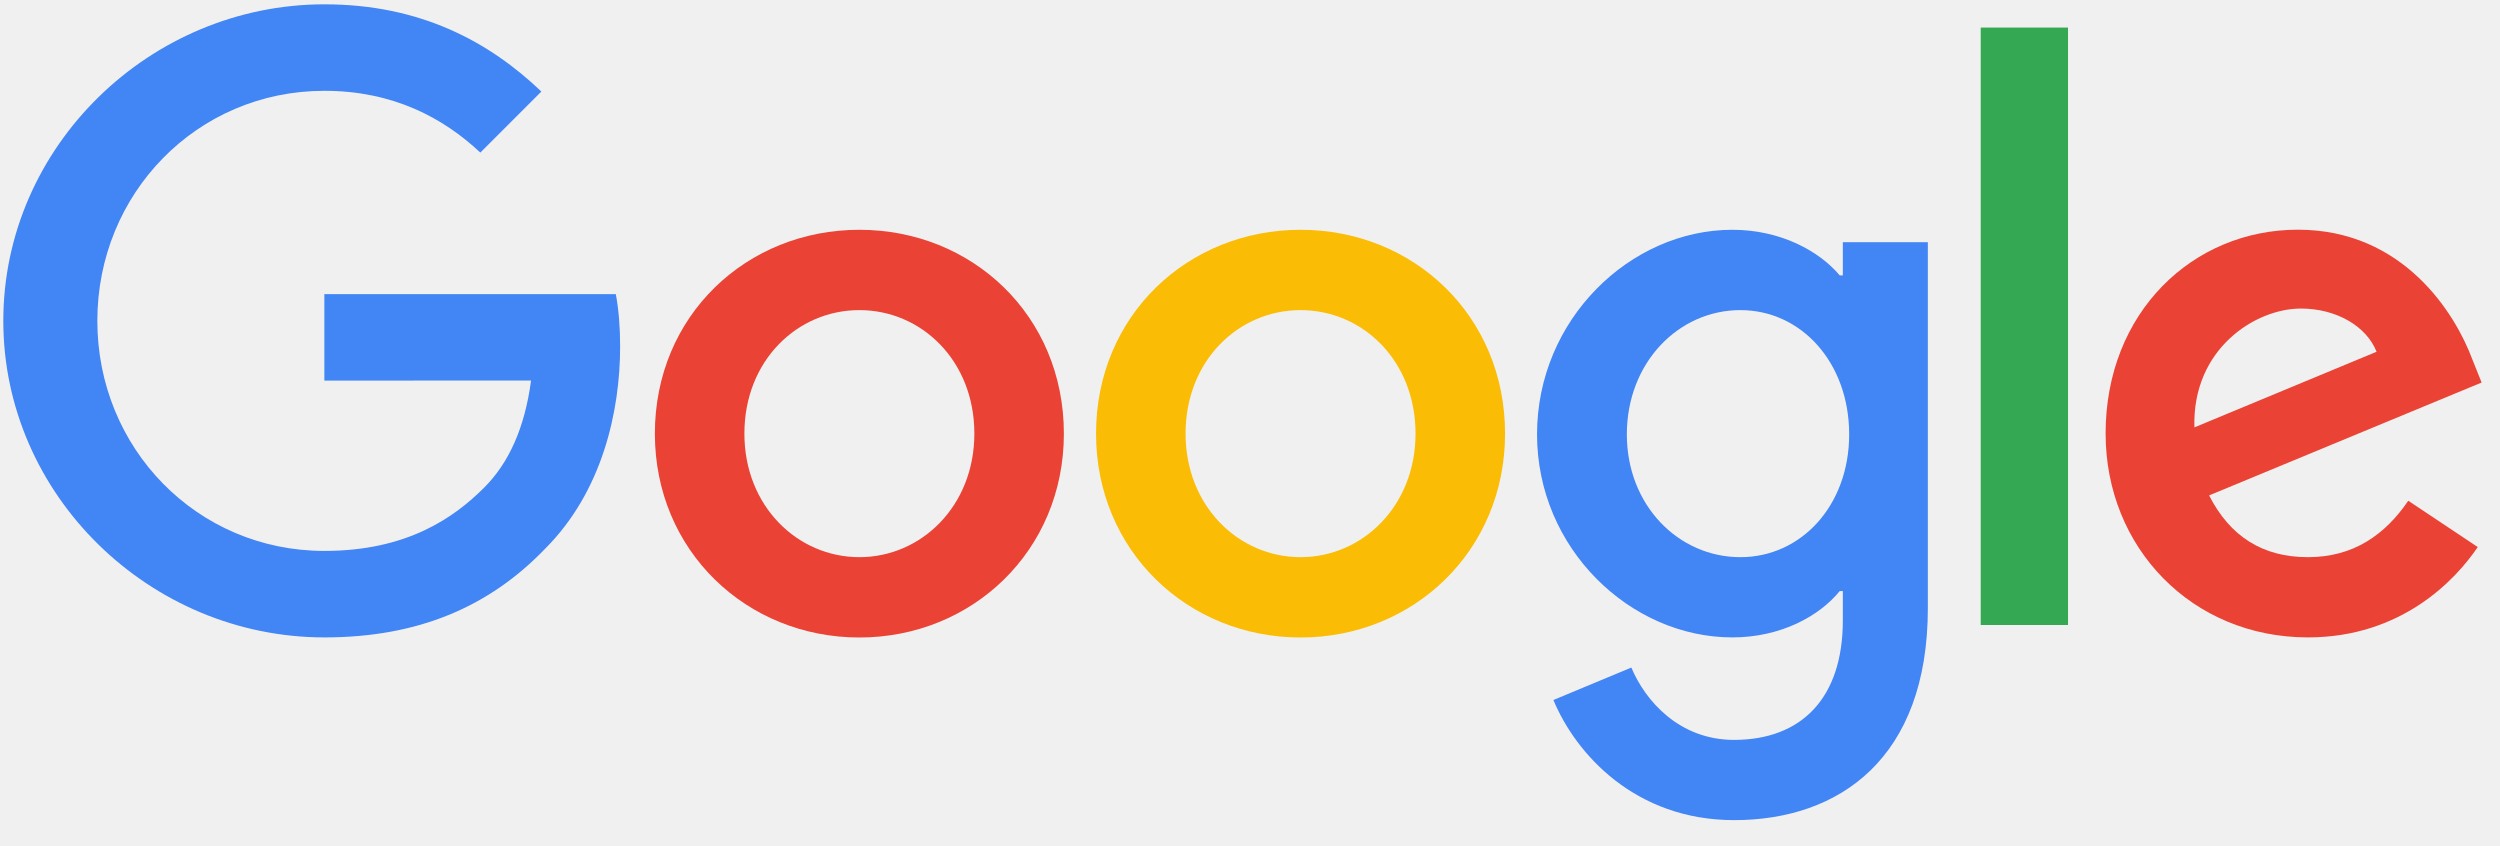
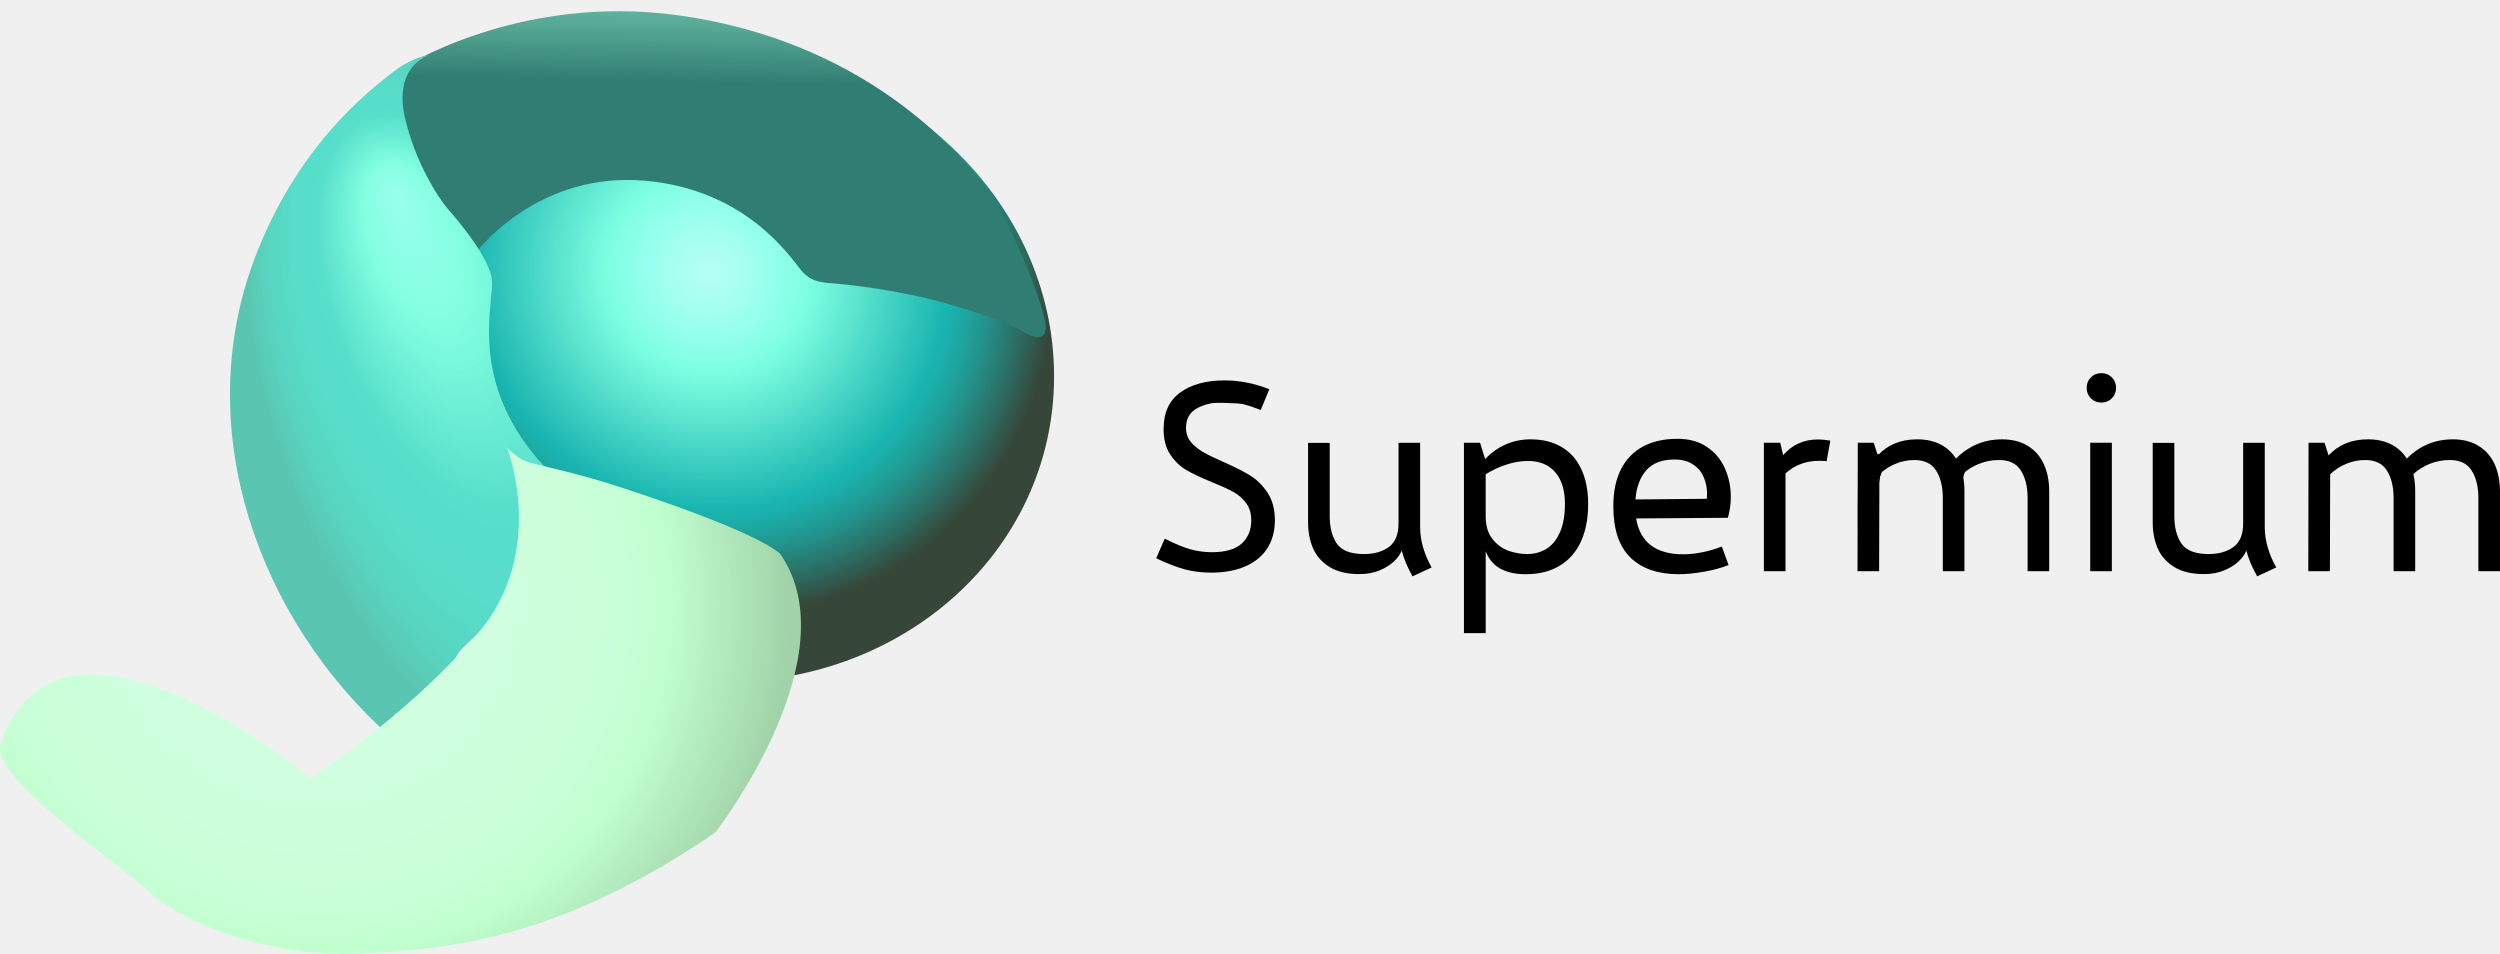
- <svg xmlns="http://www.w3.org/2000/svg" width="272" height="92">
-   <path fill="#EA4335" d="M115.75 47.18c0 12.77-9.99 22.18-22.25 22.18s-22.25-9.41-22.25-22.18C71.25 34.32 81.24 25 93.5 25s22.25 9.32 22.25 22.18zm-9.74 0c0-7.98-5.79-13.44-12.51-13.44S80.99 39.2 80.99 47.18c0 7.9 5.79 13.44 12.51 13.44s12.51-5.55 12.51-13.44z" />
-   <path fill="#FBBC05" d="M163.75 47.18c0 12.77-9.99 22.18-22.25 22.18s-22.25-9.41-22.25-22.18c0-12.85 9.99-22.18 22.25-22.18s22.25 9.32 22.25 22.18zm-9.74 0c0-7.98-5.79-13.44-12.51-13.44s-12.51 5.46-12.51 13.44c0 7.9 5.79 13.44 12.51 13.44s12.51-5.55 12.51-13.44z" />
-   <path fill="#4285F4" d="M209.75 26.34v39.82c0 16.38-9.66 23.07-21.08 23.07-10.75 0-17.22-7.19-19.66-13.07l8.48-3.53c1.51 3.61 5.21 7.87 11.17 7.87 7.31 0 11.84-4.51 11.84-13v-3.19h-.34c-2.18 2.69-6.38 5.04-11.68 5.04-11.09 0-21.25-9.66-21.25-22.09 0-12.52 10.16-22.26 21.25-22.26 5.29 0 9.49 2.35 11.68 4.96h.34v-3.61h9.25zm-8.56 20.92c0-7.81-5.21-13.52-11.84-13.52-6.72 0-12.35 5.71-12.35 13.52 0 7.73 5.63 13.36 12.35 13.36 6.63 0 11.84-5.63 11.84-13.36z" />
-   <path fill="#34A853" d="M225 3v65h-9.5V3h9.5z" />
-   <path fill="#EA4335" d="m262.02 54.48 7.56 5.04c-2.44 3.61-8.32 9.83-18.48 9.83-12.6 0-22.01-9.74-22.01-22.18 0-13.19 9.49-22.18 20.92-22.18 11.51 0 17.14 9.16 18.98 14.11l1.01 2.52-29.65 12.28c2.27 4.45 5.8 6.72 10.75 6.72 4.96 0 8.4-2.44 10.92-6.14zm-23.27-7.98 19.82-8.23c-1.09-2.77-4.37-4.7-8.23-4.7-4.95 0-11.84 4.37-11.59 12.93z" />
-   <path fill="#4285F4" d="M35.29 41.41V32H67c.31 1.64.47 3.58.47 5.68 0 7.06-1.93 15.79-8.15 22.01-6.05 6.3-13.78 9.66-24.02 9.66C16.32 69.35.36 53.89.36 34.91.36 15.93 16.32.47 35.3.47c10.5 0 17.98 4.12 23.6 9.49l-6.64 6.64c-4.03-3.78-9.49-6.72-16.97-6.72-13.86 0-24.7 11.17-24.7 25.03 0 13.86 10.84 25.03 24.7 25.03 8.99 0 14.11-3.61 17.39-6.89 2.66-2.66 4.41-6.46 5.1-11.65l-22.49.01z" />
+ <svg xmlns="http://www.w3.org/2000/svg" xmlns:xlink="http://www.w3.org/1999/xlink" viewBox="-4.5 -4.7 244.306 93.202" version="1.1" id="svg87" width="244.306" height="93.202">
+   <defs id="defs87">
+     <filter style="color-interpolation-filters:sRGB" height="1.012" width="1" y="-0.012" x="0" id="filter87">
+       <feColorMatrix values="0.95 0.05 0 0 0 0.258 0.433 0.567 0 0 0 0.475 0.525 0 0 0 0 0 1 0 " type="matrix" result="colormatrix1" id="feColorMatrix87" />
+     </filter>
+   </defs>
+   <linearGradient id="a" gradientUnits="userSpaceOnUse">
+     <stop offset="0" stop-color="#fff" id="stop1" />
+     <stop offset=".15" stop-color="#fff" stop-opacity=".9" id="stop2" />
+     <stop offset="1" stop-color="#fff" stop-opacity=".23" id="stop3" />
+   </linearGradient>
+   <linearGradient id="d" x1="150.76" x2="248.76" y1="104.35" y2="351.68" xlink:href="#a" />
+   <linearGradient id="e" x1="329.75" x2="427.75" y1="33.42" y2="280.76" xlink:href="#a" />
+   <radialGradient id="f" cx="354.78" cy="148.45" r="224.88" gradientTransform="matrix(0.741853,0,0,-0.741853,-94.43888,392.6178)" gradientUnits="userSpaceOnUse">
+     <stop offset=".09" stop-color="#d1dce7" id="stop4" />
+     <stop offset="0.361" stop-color="#cfdae5" id="stop5" />
+     <stop offset=".64" stop-color="#c9d3dd" id="stop6" />
+     <stop offset=".75" stop-color="#c0c9d2" id="stop7" />
+     <stop offset=".94" stop-color="#a9afb5" id="stop8" />
+     <stop offset="1" stop-color="#a1a6ab" id="stop9" />
+   </radialGradient>
+   <linearGradient id="g" x1="297.86" x2="298.47" y1="34.12" y2="78.12" gradientUnits="userSpaceOnUse" gradientTransform="translate(-35.69107,32.29192)">
+     <stop offset="0" stop-color="#647fad" id="stop10" />
+     <stop offset=".38" stop-color="#516fa2" id="stop11" />
+     <stop offset="1" stop-color="#2a4c8a" id="stop12" />
+   </linearGradient>
+   <radialGradient id="h" cx="363.58" cy="283.97" r="226.97" fx="223.24" fy="279.07" gradientTransform="matrix(0.3807848,0.9245177,0.4914729,-0.202601,-118.7351,20.20204)" gradientUnits="userSpaceOnUse">
+     <stop offset="0" stop-color="#93bef2" id="stop13" />
+     <stop offset=".14" stop-color="#80b3ef" id="stop14" />
+     <stop offset=".43" stop-color="#5095e8" id="stop15" />
+     <stop offset=".45" stop-color="#4d93e8" id="stop16" />
+     <stop offset=".6" stop-color="#4d92e5" id="stop17" />
+     <stop offset=".72" stop-color="#4f8fdb" id="stop18" />
+     <stop offset=".82" stop-color="#5189cb" id="stop19" />
+     <stop offset=".86" stop-color="#5286c3" id="stop20" />
+   </radialGradient>
+   <radialGradient id="i" cx="354.11" cy="210.62" r="87.22" gradientTransform="matrix(1.945389,0,0,-1.945389,-431.2206,613.4854)" gradientUnits="userSpaceOnUse">
+     <stop offset="0" stop-color="#b1def4" id="stop21" />
+     <stop offset=".12" stop-color="#9bcef2" id="stop22" />
+     <stop offset=".37" stop-color="#62a5ec" id="stop23" />
+     <stop offset=".44" stop-color="#5098ea" id="stop24" />
+     <stop offset=".69" stop-color="#0b86d2" id="stop25" />
+     <stop offset=".73" stop-color="#0f7fc5" id="stop26" />
+     <stop offset=".81" stop-color="#186da2" id="stop27" />
+     <stop offset=".91" stop-color="#274f69" id="stop28" />
+     <stop offset="1" stop-color="#363232" id="stop29" />
+   </radialGradient>
+   <linearGradient id="j" x1="188.31" x2="310.3" y1="166.23" y2="166.23" gradientUnits="userSpaceOnUse">
+     <stop offset="0" id="stop30" />
+     <stop offset=".07" stop-color="#000916" id="stop31" />
+     <stop offset=".23" stop-color="#002150" id="stop32" />
+     <stop offset=".46" stop-color="#0046ab" id="stop33" />
+     <stop offset=".53" stop-color="#0052c9" id="stop34" />
+     <stop offset=".99" id="stop35" />
+   </linearGradient>
+   <linearGradient id="b" gradientUnits="userSpaceOnUse">
+     <stop offset=".01" stop-color="#b1def4" id="stop36" />
+     <stop offset="1" stop-color="#b1def4" stop-opacity=".07" id="stop37" />
+   </linearGradient>
+   <linearGradient id="k" x1="220.29" x2="266.96" y1="173.14" y2="173.14" xlink:href="#b" />
+   <linearGradient id="l" x1="212.46" x2="210.96" y1="195.83" y2="252.83" xlink:href="#b" />
+   <linearGradient id="c" gradientUnits="userSpaceOnUse">
+     <stop offset=".01" stop-color="#647fad" id="stop38" />
+     <stop offset=".23" stop-color="#5c7197" id="stop39" />
+     <stop offset=".68" stop-color="#464d5e" id="stop40" />
+     <stop offset="1" stop-color="#363232" id="stop41" />
+   </linearGradient>
+   <linearGradient id="m" x1="230.4" x2="238.07" y1="262.87" y2="286.2" xlink:href="#c" />
+   <linearGradient id="n" x1="204.03" x2="320.36" y1="264.22" y2="299.22" xlink:href="#c" />
+   <linearGradient id="o" x1="298.53" x2="314.53" y1="218.53" y2="261.53" gradientUnits="userSpaceOnUse">
+     <stop offset=".01" stop-color="#64b0ad" id="stop42" />
+     <stop offset=".22" stop-color="#5c9a97" id="stop43" />
+     <stop offset=".67" stop-color="#476160" id="stop44" />
+     <stop offset="1" stop-color="#363232" id="stop45" />
+   </linearGradient>
+   <linearGradient id="p" x1="45.11" x2="136.25" y1="260.07" y2="260.07" gradientUnits="userSpaceOnUse">
+     <stop offset="0" stop-color="#fff" id="stop46" />
+     <stop offset=".77" stop-color="#fff" stop-opacity="0" id="stop47" />
+   </linearGradient>
+   <linearGradient id="q" x1="273.69" x2="378.69" y1="99.52" y2="163.52" gradientUnits="userSpaceOnUse">
+     <stop offset=".01" stop-color="#fff" id="stop48" />
+     <stop offset="1" stop-color="#b1def4" stop-opacity=".07" id="stop49" />
+   </linearGradient>
+   <radialGradient id="r" cx="314.44" cy="191.78" r="257.59" gradientTransform="matrix(1,0,0,-1,-95.53,413.64)" gradientUnits="userSpaceOnUse">
+     <stop offset="0" stop-color="#fff" id="stop50" />
+     <stop offset=".74" stop-color="#fff" stop-opacity=".4" id="stop51" />
+     <stop offset=".86" stop-color="#fff" stop-opacity=".3" id="stop52" />
+     <stop offset=".88" stop-color="#fff" stop-opacity=".33" id="stop53" />
+     <stop offset="1" stop-color="#fff" stop-opacity=".6" id="stop54" />
+   </radialGradient>
+   <g transform="matrix(0.2815235,0,0,0.2815235,-24.25683,-24.57685)" id="g64" style="filter:url(#filter87)">
+     <g id="g156" transform="translate(8.497875,-3.39915)">
+       <g id="g157">
+         <g id="g158">
+           <g id="g155" transform="matrix(0.7059171,0,0,0.7059171,125.7414,22.57937)">
+             <path style="opacity:1;fill:#ffffff;fill-opacity:1;stroke-width:0.24" d="m 133.672,63.514 c -0.264,-0.066 -1.157,-0.351 -1.986,-0.634 -1.167,-0.398 -1.471,-0.598 -1.351,-0.886 0.085,-0.205 0.209,-0.561 0.275,-0.792 0.151,-0.525 0.149,-0.525 1.743,0.085 0.865,0.331 1.896,0.509 2.997,0.517 2.778,0.021 3.956,-0.969 3.956,-3.325 0,-0.995 -0.108,-1.231 -0.915,-1.998 -0.517,-0.492 -1.741,-1.213 -2.817,-1.661 -3.748,-1.557 -4.785,-2.781 -4.616,-5.445 0.17,-2.672 1.723,-3.94 5.061,-4.133 1.833,-0.106 4.347,0.256 4.599,0.663 0.067,0.108 8e-4,0.541 -0.146,0.963 -0.222,0.636 -0.354,0.738 -0.776,0.596 -0.28,-0.094 -1.439,-0.221 -2.575,-0.282 -2.965,-0.161 -4.265,0.56 -4.28,2.373 -0.012,1.341 0.872,2.189 3.681,3.531 2.877,1.374 3.771,2.07 4.445,3.462 1.217,2.515 0.102,5.441 -2.487,6.523 -0.944,0.394 -3.91,0.668 -4.807,0.444 z" id="path158" transform="matrix(5.031896,0,0,5.031896,-176.3059,33.56652)" />
+             <path style="opacity:1;fill:#ffffff;fill-opacity:1;stroke-width:0.24" d="m 133.672,63.514 c -0.264,-0.066 -1.157,-0.351 -1.986,-0.634 -1.167,-0.398 -1.471,-0.598 -1.351,-0.886 0.085,-0.205 0.209,-0.561 0.275,-0.792 0.151,-0.525 0.149,-0.525 1.743,0.085 0.865,0.331 1.896,0.509 2.997,0.517 2.778,0.021 3.956,-0.969 3.956,-3.325 0,-0.995 -0.108,-1.231 -0.915,-1.998 -0.517,-0.492 -1.741,-1.213 -2.817,-1.661 -3.748,-1.557 -4.785,-2.781 -4.616,-5.445 0.17,-2.672 1.723,-3.94 5.061,-4.133 1.833,-0.106 4.347,0.256 4.599,0.663 0.067,0.108 8e-4,0.541 -0.146,0.963 -0.22,0.63 -0.358,0.739 -0.776,0.608 -0.28,-0.087 -1.347,-0.218 -2.371,-0.291 -1.428,-0.101 -2.113,-0.036 -2.94,0.28 -1.216,0.464 -1.552,0.926 -1.552,2.134 0,1.294 0.921,2.165 3.689,3.487 2.877,1.374 3.771,2.07 4.445,3.462 1.217,2.515 0.102,5.441 -2.487,6.523 -0.944,0.394 -3.91,0.668 -4.807,0.444 z" id="path159" transform="matrix(5.031896,0,0,5.031896,-176.3059,33.56652)" />
+             <path style="opacity:1;fill:#ffffff;fill-opacity:1;stroke-width:0.24" d="m 133.672,63.514 c -0.264,-0.066 -1.157,-0.351 -1.986,-0.634 -1.167,-0.398 -1.471,-0.598 -1.351,-0.886 0.085,-0.205 0.209,-0.561 0.275,-0.792 0.151,-0.525 0.149,-0.525 1.743,0.085 0.865,0.331 1.896,0.509 2.997,0.517 2.778,0.021 3.956,-0.969 3.956,-3.325 0,-0.995 -0.108,-1.231 -0.915,-1.998 -0.517,-0.492 -1.741,-1.213 -2.817,-1.661 -3.748,-1.557 -4.785,-2.781 -4.616,-5.445 0.17,-2.672 1.723,-3.94 5.061,-4.133 1.833,-0.106 4.347,0.256 4.599,0.663 0.067,0.108 8e-4,0.541 -0.146,0.963 -0.222,0.636 -0.354,0.738 -0.776,0.596 -0.28,-0.094 -1.438,-0.221 -2.572,-0.282 -1.75,-0.095 -2.21,-0.037 -3.027,0.38 -1.059,0.54 -1.263,0.875 -1.263,2.072 0,1.255 0.948,2.142 3.689,3.451 2.877,1.374 3.771,2.07 4.445,3.462 1.217,2.515 0.102,5.441 -2.487,6.523 -0.944,0.394 -3.91,0.668 -4.807,0.444 z" id="path160" transform="matrix(5.031896,0,0,5.031896,-176.3059,33.56652)" />
+             <path style="opacity:1;fill:#ffffff;fill-opacity:1;stroke-width:0.24" d="m 133.672,63.514 c -0.264,-0.066 -1.157,-0.351 -1.986,-0.634 -1.167,-0.398 -1.471,-0.598 -1.351,-0.886 0.085,-0.205 0.209,-0.561 0.275,-0.792 0.151,-0.525 0.149,-0.525 1.743,0.085 0.865,0.331 1.896,0.509 2.997,0.517 2.778,0.021 3.956,-0.969 3.956,-3.325 0,-0.995 -0.108,-1.231 -0.915,-1.998 -0.517,-0.492 -1.741,-1.213 -2.817,-1.661 -3.748,-1.557 -4.785,-2.781 -4.616,-5.445 0.17,-2.672 1.723,-3.94 5.061,-4.133 1.833,-0.106 4.347,0.256 4.599,0.663 0.067,0.108 8e-4,0.541 -0.146,0.963 -0.222,0.636 -0.354,0.738 -0.776,0.596 -0.28,-0.094 -1.439,-0.221 -2.575,-0.282 -2.965,-0.161 -4.265,0.56 -4.28,2.373 -0.012,1.341 0.872,2.189 3.681,3.531 2.877,1.374 3.771,2.07 4.445,3.462 1.217,2.515 0.102,5.441 -2.487,6.523 -0.944,0.394 -3.91,0.668 -4.807,0.444 z" id="path161" transform="matrix(5.031896,0,0,5.031896,-176.3059,33.56652)" />
+           </g>
+           <g id="g162" transform="matrix(1,0.03258804,0,1,-7.9586466e-4,-7.971885)">
+             <ellipse cx="259.626" cy="249.464" fill="url(#i)" rx="167.945" ry="155.631" id="ellipse64" style="fill:url(#i);stroke-width:1.945;filter:url(#filter87)" transform="matrix(0.7059171,0,0,0.7059171,125.7414,22.57937)" />
+             <path fill="url(#g)" d="m 134.559,211.352 c 0,0 2.32,-4.75 -1.87,-12.12 -4.2,-7.38 -37.8,-59.75 -26.46,-90.42 0,0 57.33,-39.33 136.83,-30.83 79.5,8.5 125,49.5 145,72.5 20,23 34.17,65.67 35.17,72.33 1,6.67 -1.5,10.34 -10.33,5.5 -8.84,-4.83 -19.67,-8.33 -39.84,-13.33 -20.16,-5 -42.5,-7 -50.83,-7.5 -8.33,-0.5 -13.83,0 -19.08,-6.17 -5.25,-6.16 -26.92,-38.83 -76.92,-41.5 -50,-2.66 -83,33.1 -91.67,51.54 z" id="path63" style="fill:url(#g);filter:url(#filter87)" transform="matrix(0.7059171,0,0,0.7059171,125.7414,22.57937)" />
+             <path fill="url(#h)" d="m 219.603,327.397 c 0,0 -55.18,36.88 -76.68,59.07 -9.2,9.48 -18.88,13.56 0.87,38.3 19.75,24.74 57.5,55.25 91,58.5 0,0 5.67,3.42 12.6,3.6 0,0 -80.67,6.58 -146,-49.42 -65.33,-56 -98.25,-147.85 -67.34,-232 20.3,-55.3 54.5,-84.16 70.13,-96.3 8.44,-6.55 15.87,-7.55 15.87,-7.55 0,0 -17.58,5.84 -11.66,31.1 5.1,21.77 16.16,38.82 21.66,44.82 5.5,6 20.67,23.92 21.17,34.25 0.5,10.34 -8.84,41.34 13.5,75 22.34,33.66 54.9,40.63 54.9,40.63 z" id="path64" style="fill:url(#h);filter:url(#filter87)" transform="matrix(0.7059171,0,0,0.7059171,125.7414,22.57937)" />
+             <path fill="url(#f)" d="m 309.967,360.859 c -52.366,37.487 -90.509,43.902 -125.866,46.128 -35.357,2.226 -63.517,-12.206 -70.839,-19.343 -7.322,-7.137 -55.296,-37.553 -51.351,-49.34 20.529,-61.341 107.586,8.264 107.586,8.264 0,0 33.205,-22.349 57.865,-51.838 24.659,-29.489 10.327,-65.157 10.327,-65.157 0,0 2.967,3.212 6.18,4.451 3.22,1.231 14.652,2.841 29.214,6.921 14.563,4.08 50.759,15.182 59.387,22.415 24.93,34.951 -22.502,97.498 -22.502,97.498 z" id="path62" style="fill:url(#f);stroke-width:0.742" />
+           </g>
+         </g>
+       </g>
+     </g>
+   </g>
+   <g id="g163" transform="translate(-17.003,-7.806414)">
+     <path d="m 130.837,59.065 q -1.34,0 -2.564,-0.322 -1.224,-0.335 -2.783,-1.082 l 0.838,-1.92 q 1.456,0.747 2.5,1.044 1.057,0.283 2.087,0.283 2.023,0 2.938,-0.85 0.928,-0.863 0.928,-2.268 0,-1.018 -0.515,-1.688 -0.502,-0.683 -1.263,-1.095 -0.747,-0.412 -2.062,-0.941 -1.546,-0.631 -2.487,-1.172 -0.928,-0.541 -1.585,-1.52 -0.657,-0.979 -0.657,-2.5 0,-2.397 1.623,-3.569 1.623,-1.185 4.342,-1.185 2.203,0 4.368,0.863 l -0.838,2.023 -0.322,-0.116 q -0.799,-0.309 -1.495,-0.477 -0.696,-0.168 -1.675,-0.168 -1.662,0 -2.744,0.606 -1.069,0.593 -1.069,1.894 0,0.812 0.464,1.392 0.477,0.58 1.172,0.979 0.696,0.387 1.946,0.941 1.623,0.709 2.641,1.327 1.018,0.618 1.739,1.701 0.722,1.082 0.722,2.706 0,1.572 -0.734,2.732 -0.734,1.147 -2.139,1.765 -1.404,0.618 -3.376,0.618 z" id="text150" style="font-size:53.333px;font-family:Selawik;-inkscape-font-specification:'Selawik, Normal';white-space:pre;inline-size:274.986;stroke-width:0.495" aria-label="S" />
+     <path d="m 150.537,59.426 q -0.747,-1.34 -1.057,-2.525 -0.193,0.528 -0.747,1.057 -0.541,0.528 -1.417,0.889 -0.863,0.361 -1.971,0.361 -1.817,0 -2.938,-0.709 -1.121,-0.709 -1.598,-1.83 -0.477,-1.134 -0.477,-2.487 v -7.795 h 2.113 v 7.138 q 0,1.688 0.696,2.706 0.709,1.018 2.667,1.018 1.456,0 2.409,-0.683 0.953,-0.696 0.953,-2.306 v -7.885 h 2.113 v 8.298 q 0.013,1.894 1.121,3.891 z" id="text149" style="font-size:53.333px;font-family:Selawik;-inkscape-font-specification:'Selawik, Normal';white-space:pre;inline-size:274.986;stroke-width:0.495" aria-label="u" />
+     <path d="m 162.056,46.039 q 1.778,0 3.041,0.747 1.276,0.734 1.933,2.165 0.67,1.417 0.67,3.414 0,2.1 -0.696,3.646 -0.696,1.533 -2.074,2.371 -1.366,0.838 -3.337,0.838 -3.054,0 -3.904,-2.242 v 8.001 h -2.126 V 46.374 h 1.572 l 0.502,1.598 q 0.863,-0.928 1.997,-1.43 1.147,-0.502 2.422,-0.502 z m -0.309,11.21 q 1.057,0 1.881,-0.515 0.838,-0.515 1.314,-1.611 0.49,-1.108 0.49,-2.783 0,-1.997 -0.953,-3.092 -0.941,-1.095 -2.68,-1.095 -0.992,0 -2.062,0.348 -1.057,0.335 -2.049,0.953 v 4.084 q 0,1.417 0.67,2.255 0.67,0.825 1.585,1.147 0.928,0.309 1.804,0.309 z" id="text148" style="font-size:53.333px;font-family:Selawik;-inkscape-font-specification:'Selawik, Normal';white-space:pre;inline-size:274.986;stroke-width:0.495" aria-label="p" />
+     <path d="m 177.002,57.274 q 0.863,0 1.83,-0.193 0.966,-0.193 1.933,-0.567 l 0.657,1.804 q -0.915,0.387 -2.319,0.644 -1.404,0.258 -2.551,0.258 -3.041,0 -4.716,-1.623 -1.675,-1.636 -1.675,-5.025 0,-2.113 0.734,-3.582 0.747,-1.482 2.152,-2.242 1.404,-0.76 3.376,-0.76 1.739,0 2.912,0.812 1.173,0.799 1.739,2.1 0.567,1.288 0.567,2.77 0,1.018 -0.283,2.036 l -8.968,0.064 q 0.283,1.739 1.443,2.628 1.16,0.876 3.17,0.876 z m -0.863,-9.264 q -1.83,0 -2.757,1.057 -0.928,1.057 -1.057,2.847 l 6.971,-0.064 q 0.026,-0.309 0.026,-0.464 0,-0.876 -0.322,-1.636 -0.322,-0.773 -1.044,-1.25 -0.709,-0.49 -1.817,-0.49 z" id="text147" style="font-size:53.333px;font-family:Selawik;-inkscape-font-specification:'Selawik, Normal';white-space:pre;inline-size:274.986;stroke-width:0.495" aria-label="e" />
+     <path d="m 186.755,47.585 q 1.327,-1.533 3.402,-1.533 0.58,0 1.211,0.116 l -0.361,2.01 q -0.361,-0.039 -0.709,-0.039 -1.997,0 -3.311,1.237 v 9.547 h -2.113 v -12.55 h 1.598 z" id="text146" style="font-size:53.333px;font-family:Selawik;-inkscape-font-specification:'Selawik, Normal';white-space:pre;inline-size:274.986;stroke-width:0.495" aria-label="r" />
+     <path d="m 208.132,46.039 q 1.508,0 2.538,0.644 1.044,0.644 1.559,1.778 0.515,1.134 0.528,2.603 v 7.86 h -2.113 v -7.267 q -0.026,-1.598 -0.67,-2.59 -0.644,-1.005 -2.113,-1.005 -1.044,0 -1.971,0.374 -0.915,0.361 -1.598,1.005 0.18,0.786 0.18,1.623 v 7.86 h -2.113 v -7.267 q -0.026,-1.598 -0.67,-2.59 -0.644,-1.005 -2.113,-1.005 -0.979,0 -1.855,0.374 -0.876,0.361 -1.559,1.018 l -0.026,9.47 h -2.113 l 0.026,-12.55 h 1.559 l 0.399,1.237 q 1.456,-1.572 3.84,-1.572 1.314,0 2.268,0.49 0.966,0.49 1.533,1.392 1.881,-1.881 4.484,-1.881 z" id="text145" style="font-size:53.333px;font-family:Selawik;-inkscape-font-specification:'Selawik, Normal';white-space:pre;inline-size:274.986;stroke-width:0.495" aria-label="m" />
+     <path d="m 217.86,42.444 q -0.618,0 -1.031,-0.412 -0.412,-0.412 -0.412,-1.031 0,-0.606 0.412,-1.018 0.412,-0.412 1.031,-0.412 0.606,0 1.018,0.412 0.412,0.412 0.412,1.018 0,0.618 -0.412,1.031 -0.412,0.412 -1.018,0.412 z m -1.095,3.93 h 2.113 v 12.55 h -2.113 z" id="text144" style="font-size:53.333px;font-family:Selawik;-inkscape-font-specification:'Selawik, Normal';white-space:pre;inline-size:274.986;stroke-width:0.495" aria-label="i" />
+     <path d="m 233.076,59.426 q -0.747,-1.34 -1.057,-2.525 -0.193,0.528 -0.747,1.057 -0.541,0.528 -1.417,0.889 -0.863,0.361 -1.971,0.361 -1.817,0 -2.938,-0.709 -1.121,-0.709 -1.598,-1.83 -0.477,-1.134 -0.477,-2.487 v -7.795 h 2.113 v 7.138 q 0,1.688 0.696,2.706 0.709,1.018 2.667,1.018 1.456,0 2.409,-0.683 0.953,-0.696 0.953,-2.306 v -7.885 h 2.113 v 8.298 q 0.013,1.894 1.121,3.891 z" id="text143" style="font-size:53.333px;font-family:Selawik;-inkscape-font-specification:'Selawik, Normal';white-space:pre;inline-size:274.986;stroke-width:0.495" aria-label="u" />
+     <path d="m 252.183,46.039 q 1.508,0 2.538,0.644 1.044,0.644 1.559,1.778 0.515,1.134 0.528,2.603 v 7.86 h -2.113 v -7.267 q -0.026,-1.598 -0.67,-2.59 -0.644,-1.005 -2.113,-1.005 -1.044,0 -1.971,0.374 -0.915,0.361 -1.598,1.005 0.18,0.786 0.18,1.623 v 7.86 h -2.113 v -7.267 q -0.026,-1.598 -0.67,-2.59 -0.644,-1.005 -2.113,-1.005 -0.979,0 -1.855,0.374 -0.876,0.361 -1.559,1.018 l -0.026,9.47 h -2.113 l 0.026,-12.55 h 1.559 l 0.399,1.237 q 1.456,-1.572 3.84,-1.572 1.314,0 2.268,0.49 0.966,0.49 1.533,1.392 1.881,-1.881 4.484,-1.881 z" id="text142" style="font-size:53.333px;font-family:Selawik;-inkscape-font-specification:'Selawik, Normal';white-space:pre;inline-size:274.986;stroke-width:0.495" aria-label="m" />
+     <path style="opacity:1;fill:#000000;stroke-width:0.478" d="m 127.215,58.063 c -1.162,-0.424 -1.434,-0.731 -1.111,-1.252 0.349,-0.563 0.659,-0.585 1.681,-0.12 1.553,0.707 4.307,0.739 5.569,0.063 1.31,-0.701 1.943,-2.559 1.379,-4.044 -0.313,-0.822 -1.456,-1.679 -3.618,-2.712 -3.67,-1.753 -4.635,-2.949 -4.425,-5.484 0.121,-1.456 0.482,-2.041 1.825,-2.954 1.434,-0.975 2.076,-1.103 4.464,-0.895 3.128,0.273 3.329,0.369 2.935,1.398 -0.213,0.555 -0.652,0.645 -1.838,0.378 -3.565,-0.804 -6.442,0.709 -5.848,3.076 0.226,0.902 1.155,1.642 3.61,2.878 1.818,0.915 3.644,2.148 4.058,2.74 0.859,1.226 0.989,3.833 0.26,5.195 -1.148,2.145 -5.499,2.988 -8.941,1.731 z" id="path150" />
+     <path style="opacity:1;fill:#000000;stroke-width:0.478" d="m 126.985,58.047 c -0.906,-0.402 -1.171,-0.766 -0.889,-1.222 0.32,-0.518 0.717,-0.539 1.96,-0.106 3.218,1.122 5.889,0.467 6.69,-1.639 0.79,-2.077 -0.179,-3.431 -3.631,-5.081 -3.67,-1.753 -4.635,-2.949 -4.425,-5.484 0.121,-1.456 0.482,-2.041 1.825,-2.954 1.434,-0.975 2.076,-1.103 4.464,-0.895 1.534,0.134 2.885,0.339 3.002,0.456 0.381,0.381 -0.376,1.787 -0.816,1.516 -0.235,-0.145 -1.531,-0.272 -2.881,-0.283 -3.011,-0.023 -4.556,1.171 -4.063,3.139 0.234,0.931 1.131,1.651 3.616,2.903 1.818,0.915 3.644,2.148 4.058,2.74 0.859,1.226 0.989,3.833 0.26,5.195 -1.145,2.139 -6.119,3.07 -9.171,1.715 z" id="path151" />
+     <path style="opacity:1;fill:#000000;stroke-width:0.478" d="m 126.985,58.047 c -0.906,-0.402 -1.171,-0.766 -0.889,-1.222 0.32,-0.518 0.717,-0.539 1.96,-0.106 3.847,1.341 6.865,0.081 6.783,-2.833 -0.052,-1.829 -0.621,-2.376 -4.328,-4.158 -3.07,-1.476 -4.024,-2.777 -3.822,-5.213 0.121,-1.456 0.482,-2.041 1.825,-2.954 1.434,-0.975 2.076,-1.103 4.464,-0.895 3.095,0.27 3.327,0.375 2.96,1.336 -0.189,0.495 -1.001,0.624 -3.154,0.503 -2.252,-0.127 -3.106,0.023 -3.823,0.672 -1.88,1.702 -0.754,3.418 3.708,5.65 2.918,1.46 3.981,2.79 3.981,4.984 0,2.102 -0.674,3.28 -2.383,4.163 -1.642,0.849 -5.445,0.887 -7.28,0.072 z" id="path152" />
+     <path style="opacity:1;fill:#000000;stroke-width:0.478" d="m 194.065,52.716 c 0,-4.841 0.129,-5.981 0.678,-5.981 0.373,0 0.759,0.244 0.858,0.542 0.125,0.375 0.647,0.301 1.691,-0.239 2.015,-1.042 3.562,-0.984 5.052,0.187 l 1.231,0.968 1.585,-0.966 c 1.881,-1.147 3.299,-1.221 5.139,-0.27 1.8,0.931 2.018,1.6 2.308,7.075 0.239,4.521 0.215,4.665 -0.774,4.665 -0.971,0 -1.021,-0.224 -1.021,-4.545 0,-3.988 -0.124,-4.669 -1.011,-5.556 -0.784,-0.784 -1.384,-0.95 -2.674,-0.741 -2.804,0.455 -3.014,0.88 -3.014,6.116 0,3.882 -0.128,4.726 -0.718,4.726 -0.581,0 -0.718,-0.768 -0.718,-4.044 0,-5.831 -1.059,-7.519 -4.218,-6.726 -2.302,0.578 -2.48,1.013 -2.48,6.044 0,4.407 -0.065,4.726 -0.957,4.726 -0.906,0 -0.957,-0.319 -0.957,-5.981 z" id="path154" />
+     <path style="opacity:1;fill:#000000;stroke-width:0.478" d="m 194.065,52.716 c 0,-4.841 0.129,-5.981 0.678,-5.981 0.373,0 0.759,0.244 0.858,0.542 0.125,0.375 0.647,0.301 1.691,-0.239 2.015,-1.042 3.562,-0.984 5.052,0.187 l 1.231,0.968 1.585,-0.966 c 1.891,-1.153 3.299,-1.221 5.175,-0.251 1.748,0.904 2.385,3.039 2.388,8.014 0.002,3.39 -0.079,3.708 -0.954,3.708 -0.89,0 -0.957,-0.319 -0.957,-4.545 0,-3.908 -0.134,-4.68 -0.957,-5.502 -1.145,-1.145 -2.425,-1.212 -4.33,-0.227 l -1.412,0.73 v 4.772 c 0,3.923 -0.128,4.772 -0.718,4.772 -0.577,0 -0.718,-0.736 -0.718,-3.756 0,-5.997 -1.085,-7.801 -4.218,-7.014 -2.302,0.578 -2.48,1.013 -2.48,6.044 0,4.407 -0.065,4.726 -0.957,4.726 -0.906,0 -0.957,-0.319 -0.957,-5.981 z" id="path155" />
+   </g>
</svg>
